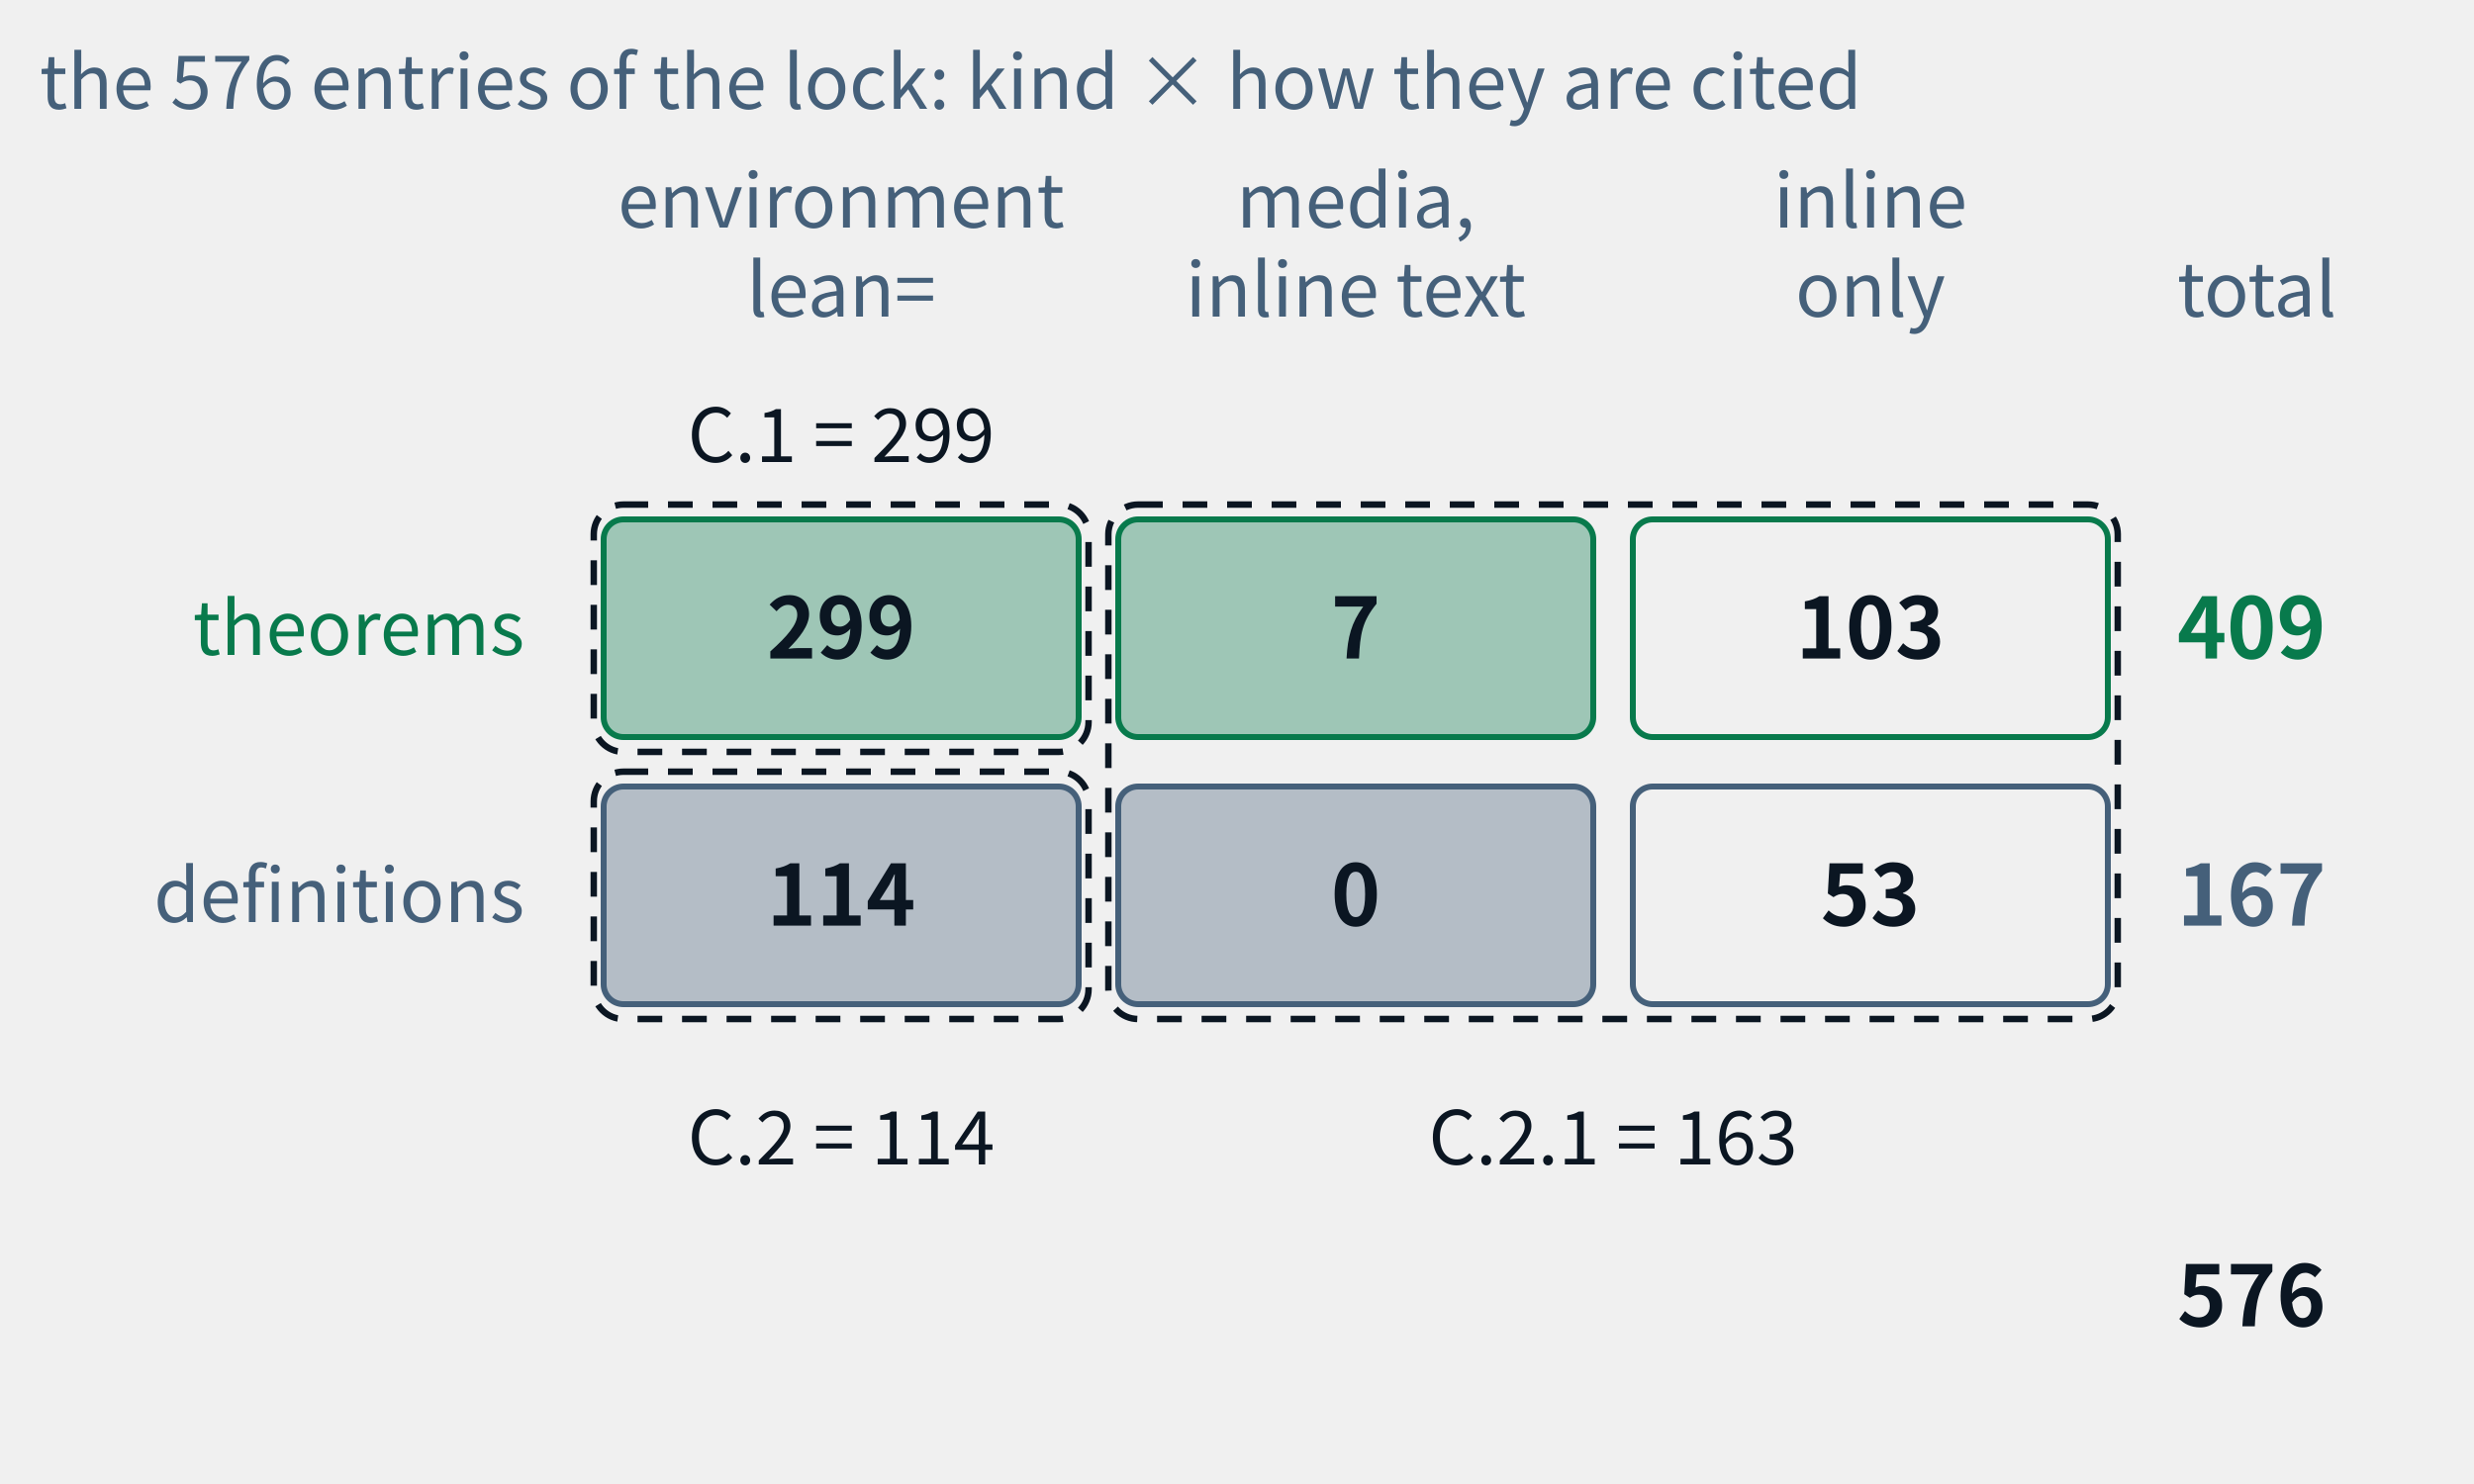
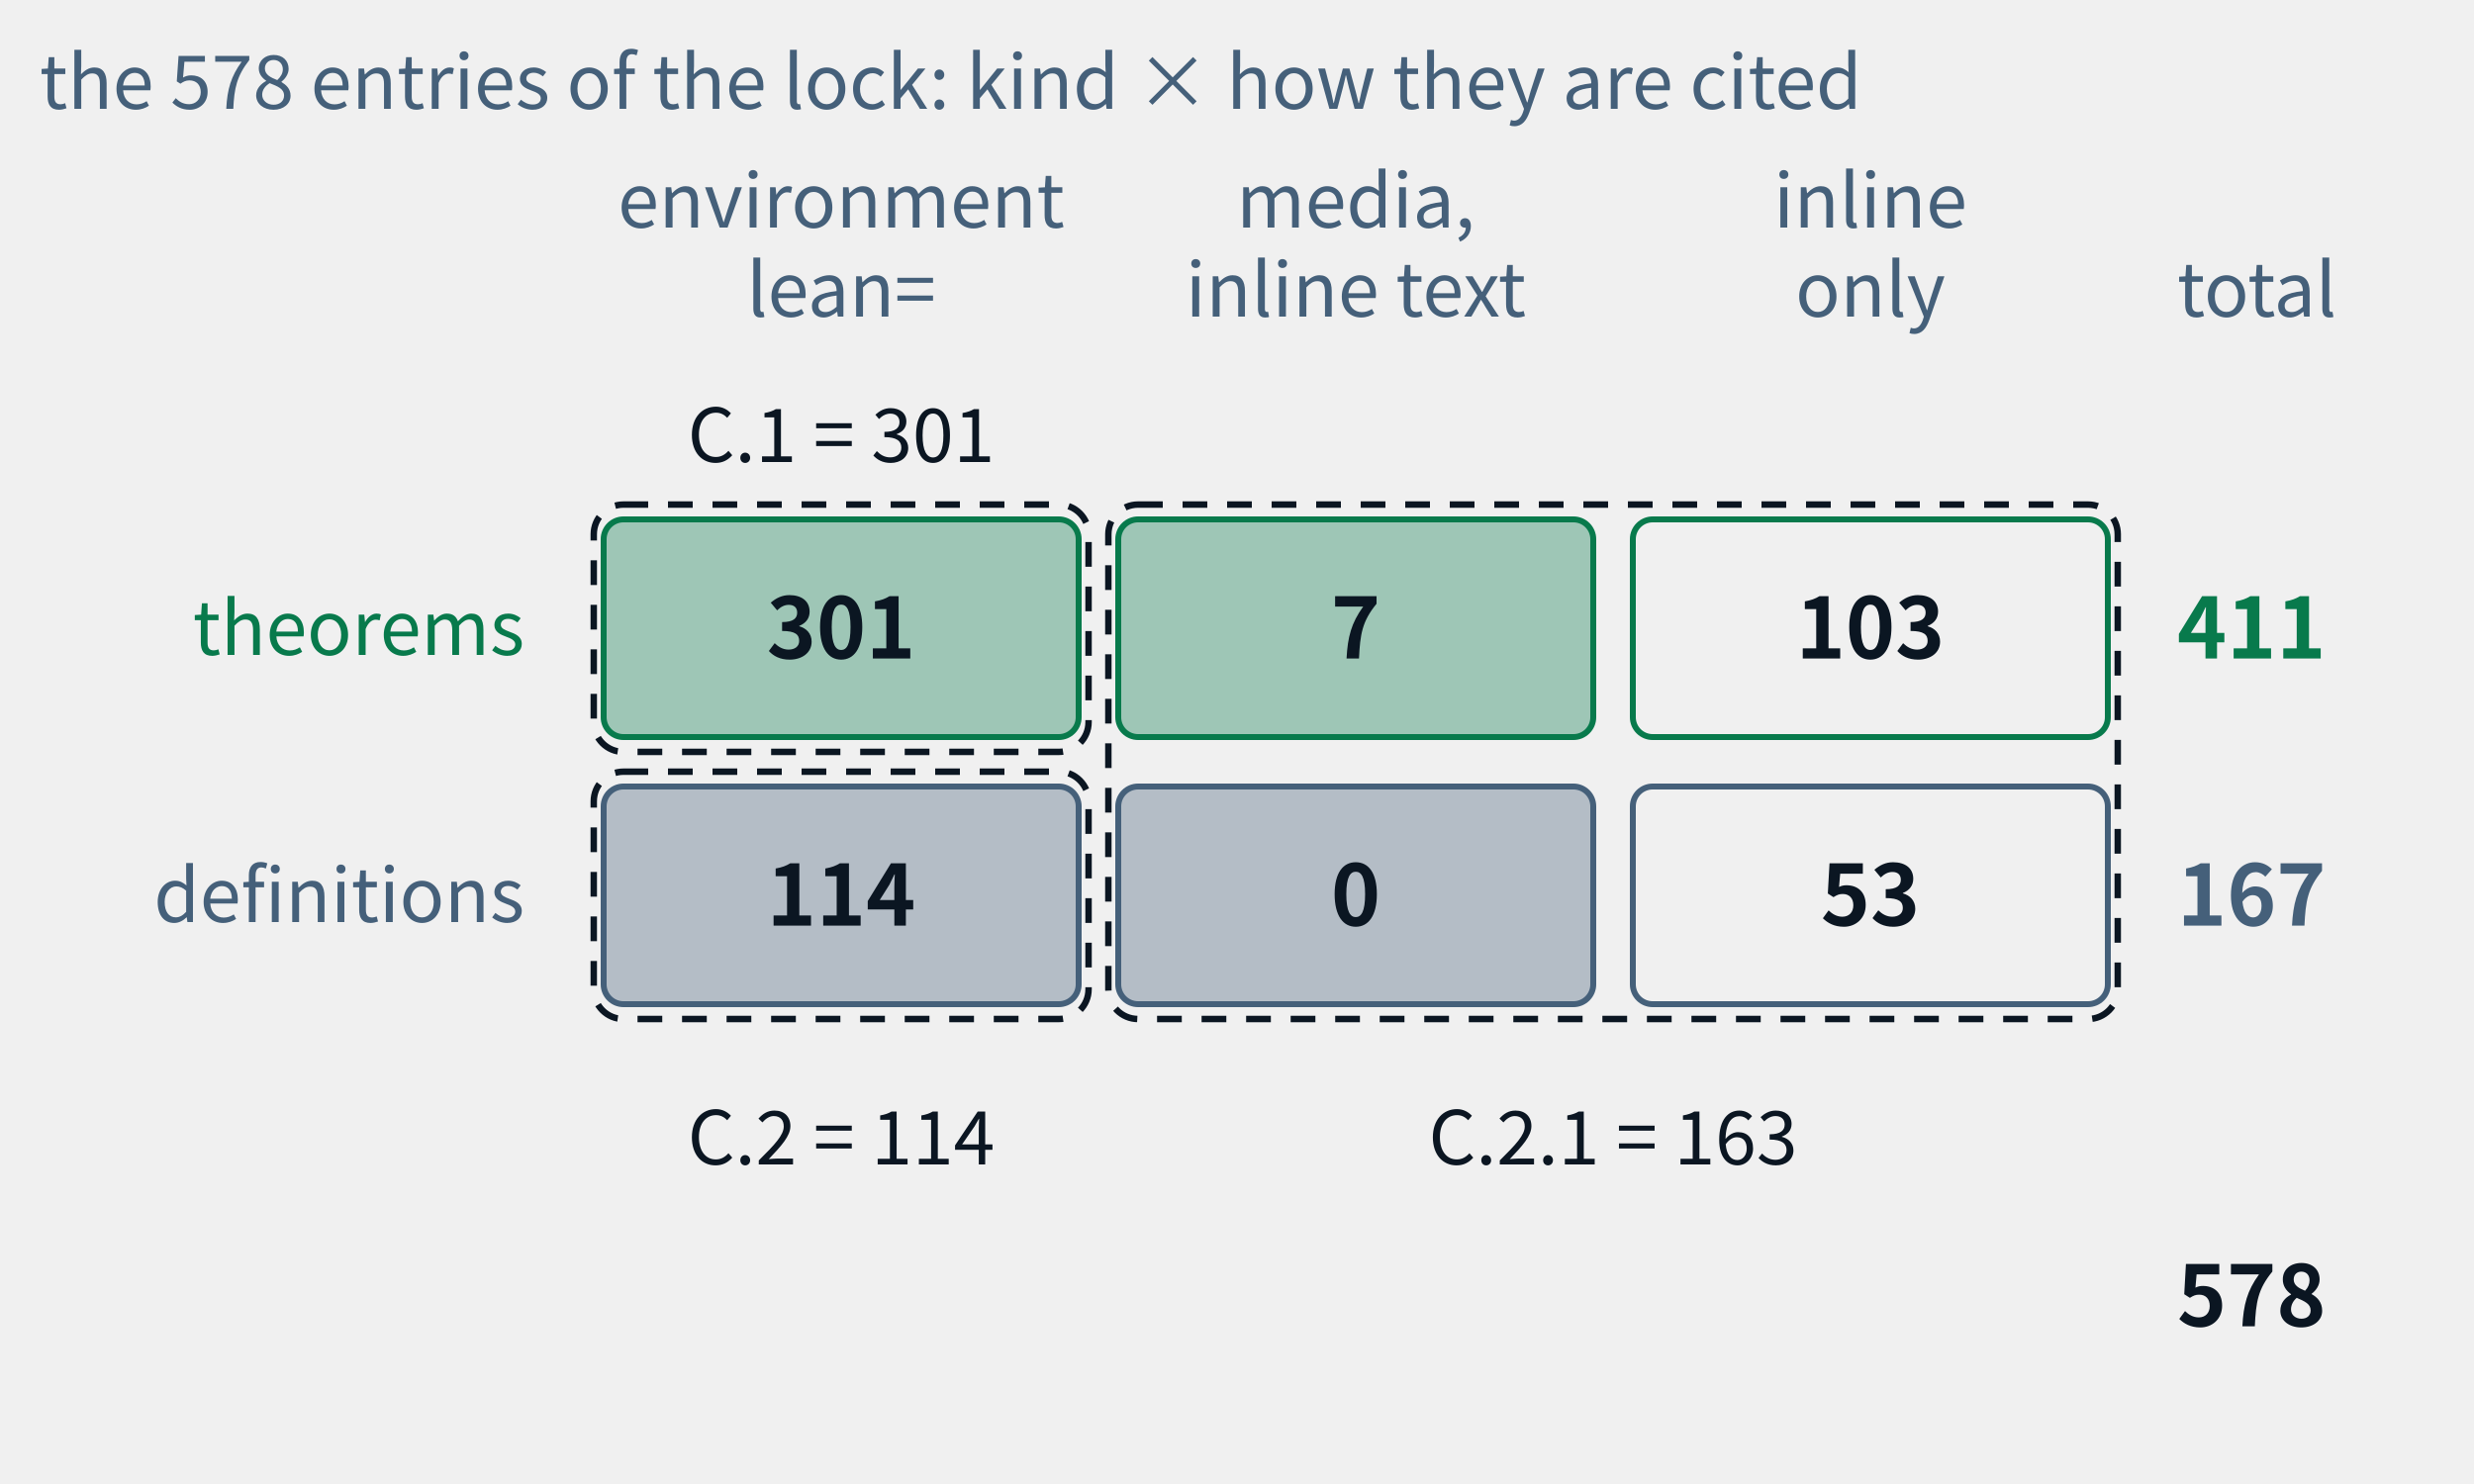
- <svg xmlns="http://www.w3.org/2000/svg" class="tr-fig" data-tr-fig="appc-ledger" data-lang="en" viewBox="0 0 500 300" width="500" height="300" font-family="'Noto Sans SC', 'Noto Sans CJK SC', 'Source Sans 3', 'PingFang SC', 'Microsoft YaHei', system-ui, sans-serif" role="img" aria-label="A ledger of two rows and three columns: the rows are theorems and definitions, the columns are cited with lean= in an environment, cited by media and only inline in the text, and reached by inline links only. The theorem row reads 299, 7, 103, total 409; the definition row 114, 0, 53, total 167; in all 576. Three dashed frames mark the three indexes of appendix C: C.1 = 299, C.2 = 114, C.2.1 = 7 + 103 + 0 + 53 = 163.">
+ <svg xmlns="http://www.w3.org/2000/svg" class="tr-fig" data-tr-fig="appc-ledger" data-lang="en" viewBox="0 0 500 300" width="500" height="300" font-family="'Noto Sans SC', 'Noto Sans CJK SC', 'Source Sans 3', 'PingFang SC', 'Microsoft YaHei', system-ui, sans-serif" role="img" aria-label="A ledger of two rows and three columns: the rows are theorems and definitions, the columns are cited with lean= in an environment, cited by media and only inline in the text, and reached by inline links only. The theorem row reads 301, 7, 103, total 411; the definition row 114, 0, 53, total 167; in all 578. Three dashed frames mark the three indexes of appendix C: C.1 = 301, C.2 = 114, C.2.1 = 7 + 103 + 0 + 53 = 163.">
  <style>.ts-ink{stroke:#0b1622}.tf-ink{fill:#0b1622}.ts-dim{stroke:#45607a}.tf-dim{fill:#45607a}.ts-faint{stroke:#9db3c4}.tf-faint{fill:#9db3c4}.ts-edge{stroke:#b9d0dd}.tf-edge{fill:#b9d0dd}.ts-hot{stroke:#5f9bb5}.tf-hot{fill:#5f9bb5}.ts-bg{stroke:#ffffff}.tf-bg{fill:#ffffff}.ts-panel{stroke:#eef5f9}.tf-panel{fill:#eef5f9}.ts-sheet{stroke:#f7fbfd}.tf-sheet{fill:#f7fbfd}.ts-cyan{stroke:#007c8a}.tf-cyan{fill:#007c8a}.ts-magenta{stroke:#b0128f}.tf-magenta{fill:#b0128f}.ts-amber{stroke:#946200}.tf-amber{fill:#946200}.ts-violet{stroke:#5a45c8}.tf-violet{fill:#5a45c8}.ts-ok{stroke:#087a4c}.tf-ok{fill:#087a4c}.ts-warn{stroke:#c21f3a}.tf-warn{fill:#c21f3a}.ts-blue{stroke:#1d5fd0}.tf-blue{fill:#1d5fd0}.ts-orange{stroke:#b85410}.tf-orange{fill:#b85410}.ts-sigma{stroke:#28405a}.tf-sigma{fill:#28405a}@media (prefers-color-scheme:dark){.ts-ink{stroke:#d4efff}.tf-ink{fill:#d4efff}.ts-dim{stroke:#6f8ea5}.tf-dim{fill:#6f8ea5}.ts-faint{stroke:#34506a}.tf-faint{fill:#34506a}.ts-edge{stroke:#143049}.tf-edge{fill:#143049}.ts-hot{stroke:#1f5d7c}.tf-hot{fill:#1f5d7c}.ts-bg{stroke:#03060c}.tf-bg{fill:#03060c}.ts-panel{stroke:#07101b}.tf-panel{fill:#07101b}.ts-sheet{stroke:#050c16}.tf-sheet{fill:#050c16}.ts-cyan{stroke:#19f0ff}.tf-cyan{fill:#19f0ff}.ts-magenta{stroke:#ff2fd0}.tf-magenta{fill:#ff2fd0}.ts-amber{stroke:#ffc83d}.tf-amber{fill:#ffc83d}.ts-violet{stroke:#9d8cff}.tf-violet{fill:#9d8cff}.ts-ok{stroke:#46ffb2}.tf-ok{fill:#46ffb2}.ts-warn{stroke:#ff5064}.tf-warn{fill:#ff5064}.ts-blue{stroke:#2a7bff}.tf-blue{fill:#2a7bff}.ts-orange{stroke:#ff8a3c}.tf-orange{fill:#ff8a3c}.ts-sigma{stroke:#cfe3ff}.tf-sigma{fill:#cfe3ff}}</style>
  <text class="tf-dim" x="170" y="46" font-size="15" text-anchor="middle">environment</text>
  <text class="tf-dim" x="170" y="64" font-size="15" text-anchor="middle">lean=</text>
  <text class="tf-dim" x="274" y="46" font-size="15" text-anchor="middle">media,</text>
  <text class="tf-dim" x="274" y="64" font-size="15" text-anchor="middle">inline text</text>
  <text class="tf-dim" x="378" y="46" font-size="15" text-anchor="middle">inline</text>
  <text class="tf-dim" x="378" y="64" font-size="15" text-anchor="middle">only</text>
  <text class="tf-dim" x="440" y="64" font-size="15">total</text>
  <text class="tf-ok" x="106" y="132.4" font-size="15" text-anchor="end">theorems</text>
  <rect x="122" y="105" width="96" height="44" rx="4" class="ts-ok tf-ok" stroke-width="1.2" fill-opacity="0.35" />
-   <text class="tf-ink" x="170" y="133.12" font-size="17" text-anchor="middle" font-weight="600">299</text>
+   <text class="tf-ink" x="170" y="133.12" font-size="17" text-anchor="middle" font-weight="600">301</text>
  <rect x="226" y="105" width="96" height="44" rx="4" class="ts-ok tf-ok" stroke-width="1.2" fill-opacity="0.35" />
  <text class="tf-ink" x="274" y="133.12" font-size="17" text-anchor="middle" font-weight="600">7</text>
  <rect x="330" y="105" width="96" height="44" rx="4" class="ts-ok" stroke-width="1.2" fill="none" />
  <text class="tf-ink" x="378" y="133.12" font-size="17" text-anchor="middle" font-weight="600">103</text>
-   <text class="tf-ok" x="440" y="133.12" font-size="17" font-weight="600">409</text>
+   <text class="tf-ok" x="440" y="133.12" font-size="17" font-weight="600">411</text>
  <text class="tf-dim" x="106" y="186.4" font-size="15" text-anchor="end">definitions</text>
  <rect x="122" y="159" width="96" height="44" rx="4" class="ts-dim tf-dim" stroke-width="1.2" fill-opacity="0.35" />
  <text class="tf-ink" x="170" y="187.12" font-size="17" text-anchor="middle" font-weight="600">114</text>
  <rect x="226" y="159" width="96" height="44" rx="4" class="ts-dim tf-dim" stroke-width="1.2" fill-opacity="0.35" />
  <text class="tf-ink" x="274" y="187.12" font-size="17" text-anchor="middle" font-weight="600">0</text>
  <rect x="330" y="159" width="96" height="44" rx="4" class="ts-dim" stroke-width="1.2" fill="none" />
  <text class="tf-ink" x="378" y="187.12" font-size="17" text-anchor="middle" font-weight="600">53</text>
  <text class="tf-dim" x="440" y="187.12" font-size="17" font-weight="600">167</text>
-   <text class="tf-ink" x="440" y="268.12" font-size="17" font-weight="600">576</text>
+   <text class="tf-ink" x="440" y="268.12" font-size="17" font-weight="600">578</text>
  <rect x="120" y="102" width="100" height="50" rx="6" class="ts-ink" stroke-width="1.3" stroke-dasharray="5 4" fill="none" />
  <rect x="120" y="156" width="100" height="50" rx="6" class="ts-ink" stroke-width="1.3" stroke-dasharray="5 4" fill="none" />
  <rect x="224" y="102" width="204" height="104" rx="6" class="ts-ink" stroke-width="1.3" stroke-dasharray="5 4" fill="none" />
-   <text class="tf-ink" x="170" y="93.4" font-size="15" text-anchor="middle">C.1 = 299</text>
+   <text class="tf-ink" x="170" y="93.4" font-size="15" text-anchor="middle">C.1 = 301</text>
  <text class="tf-ink" x="170" y="235.4" font-size="15" text-anchor="middle">C.2 = 114</text>
  <text class="tf-ink" x="326" y="235.4" font-size="15" text-anchor="middle">C.2.1 = 163</text>
-   <text class="tf-dim" x="8" y="22" font-size="15">the 576 entries of the lock: kind × how they are cited</text>
+   <text class="tf-dim" x="8" y="22" font-size="15">the 578 entries of the lock: kind × how they are cited</text>
</svg>
